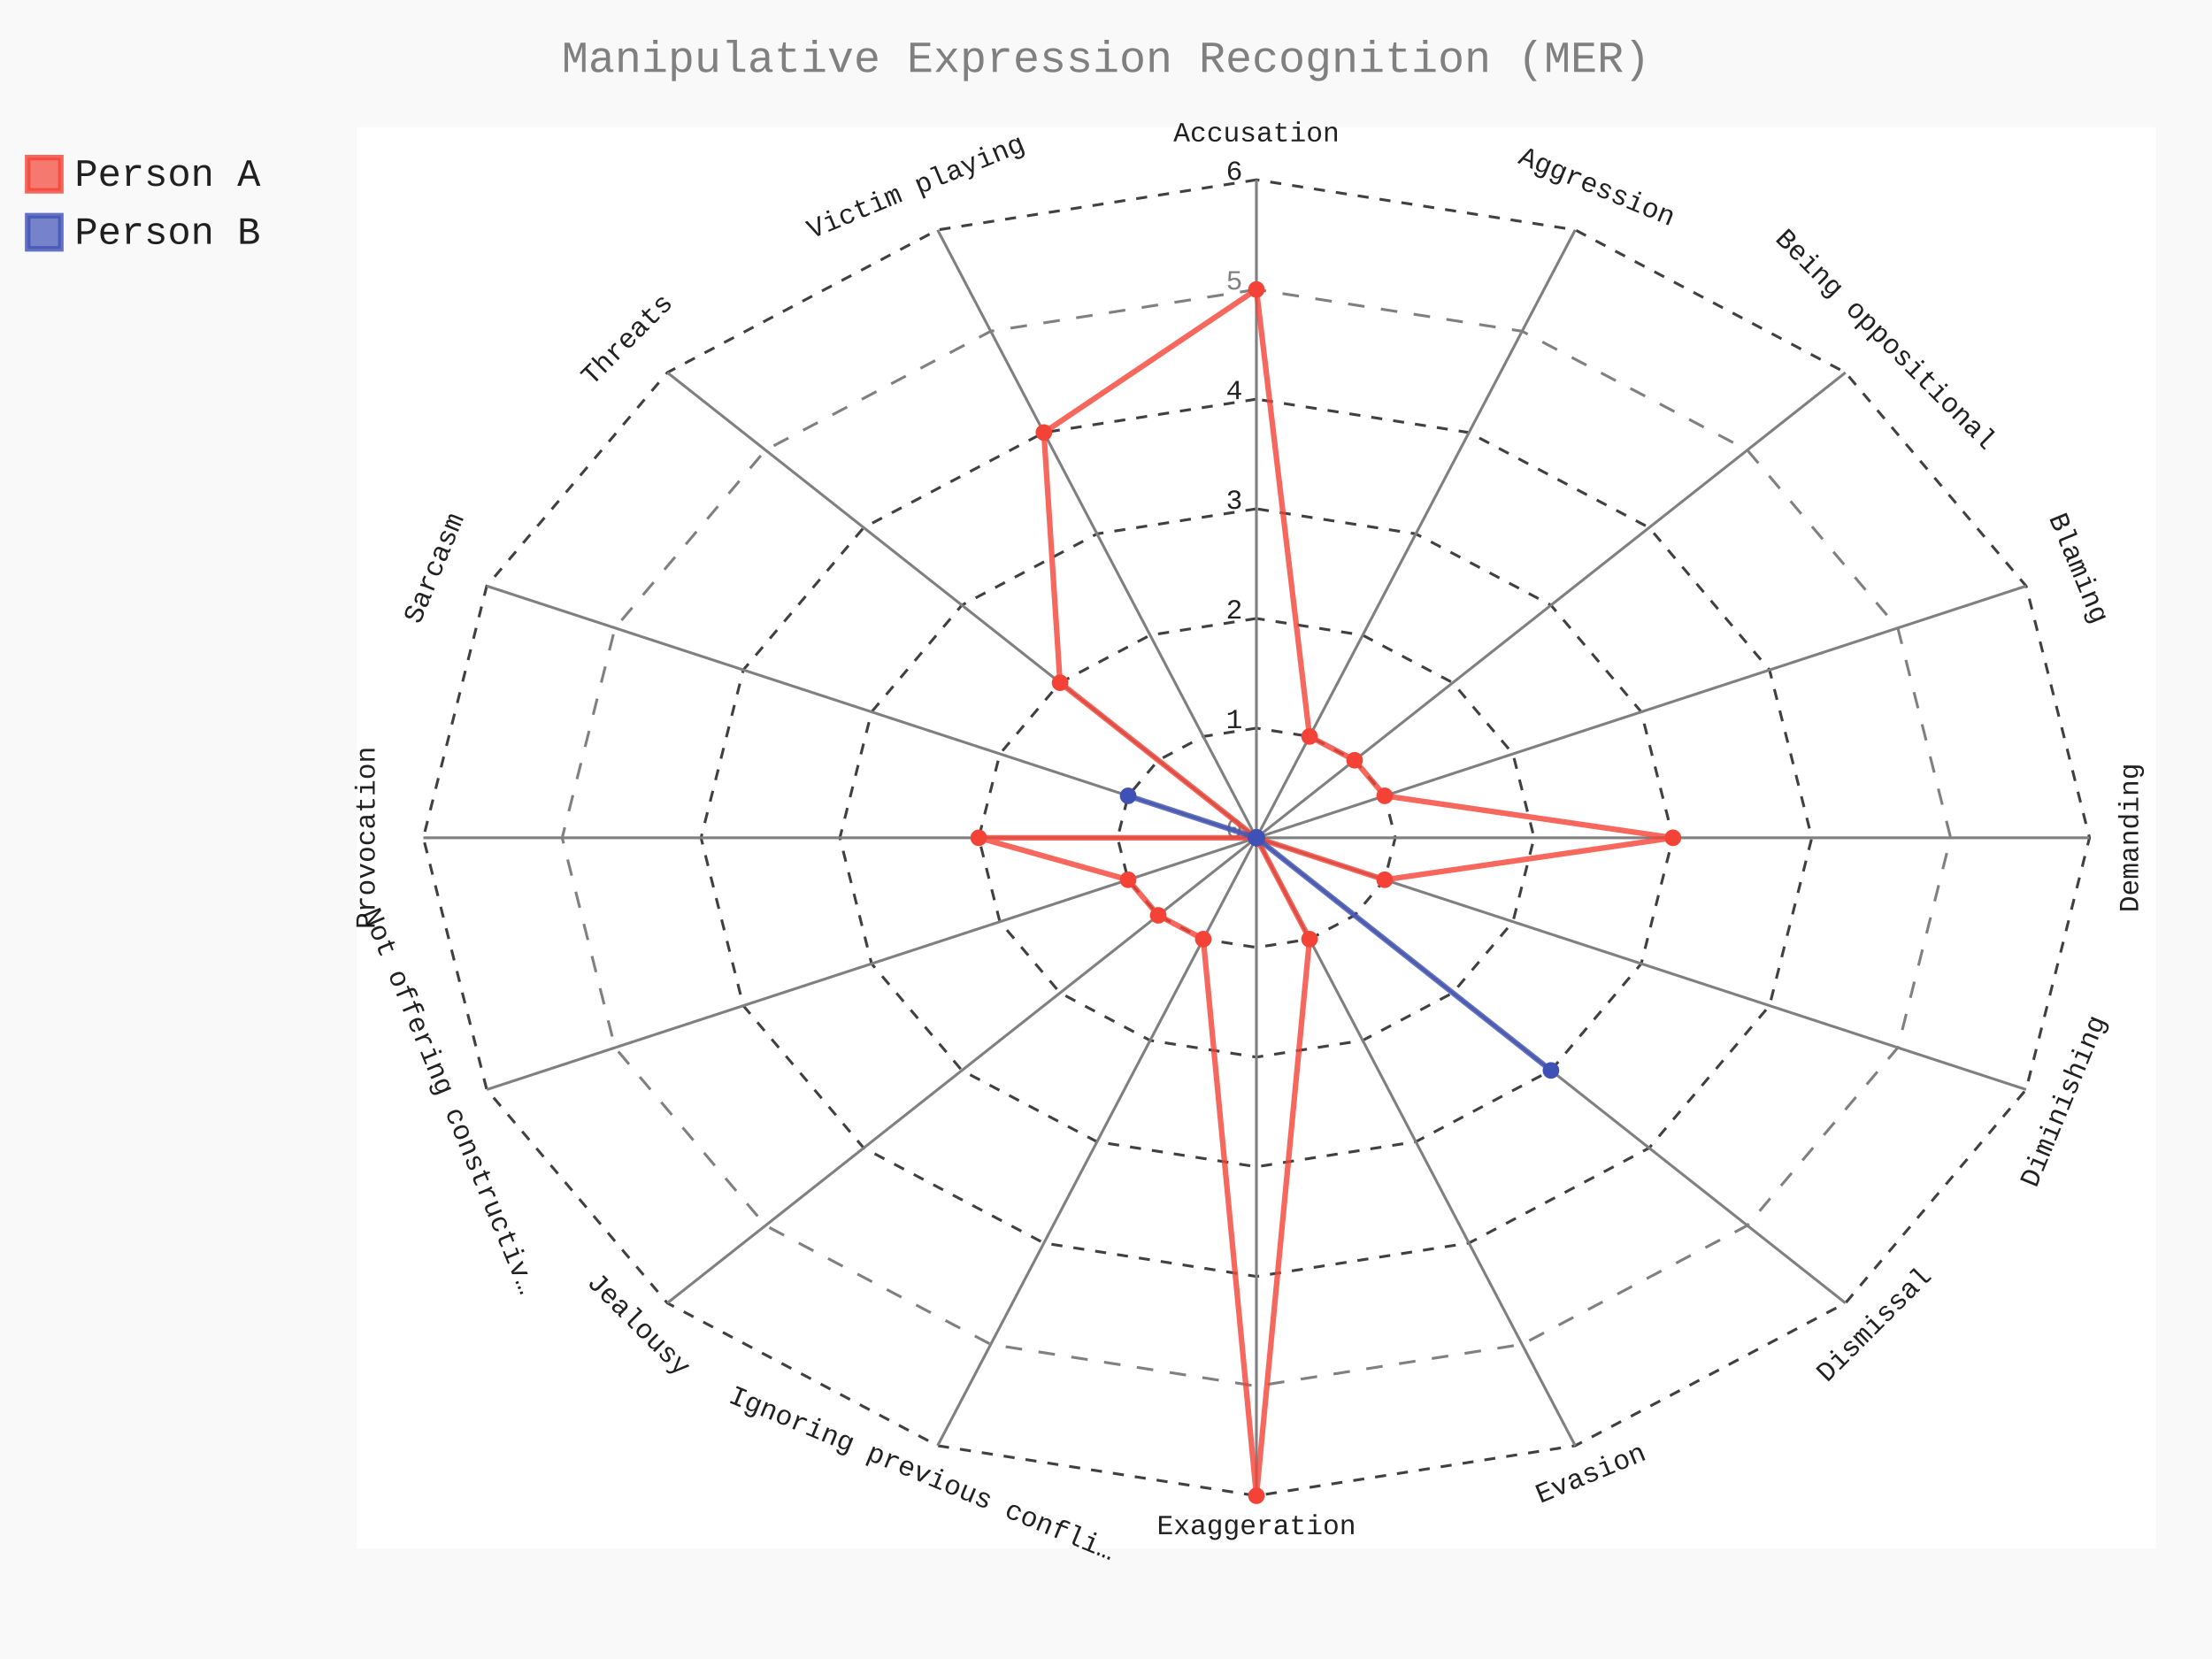
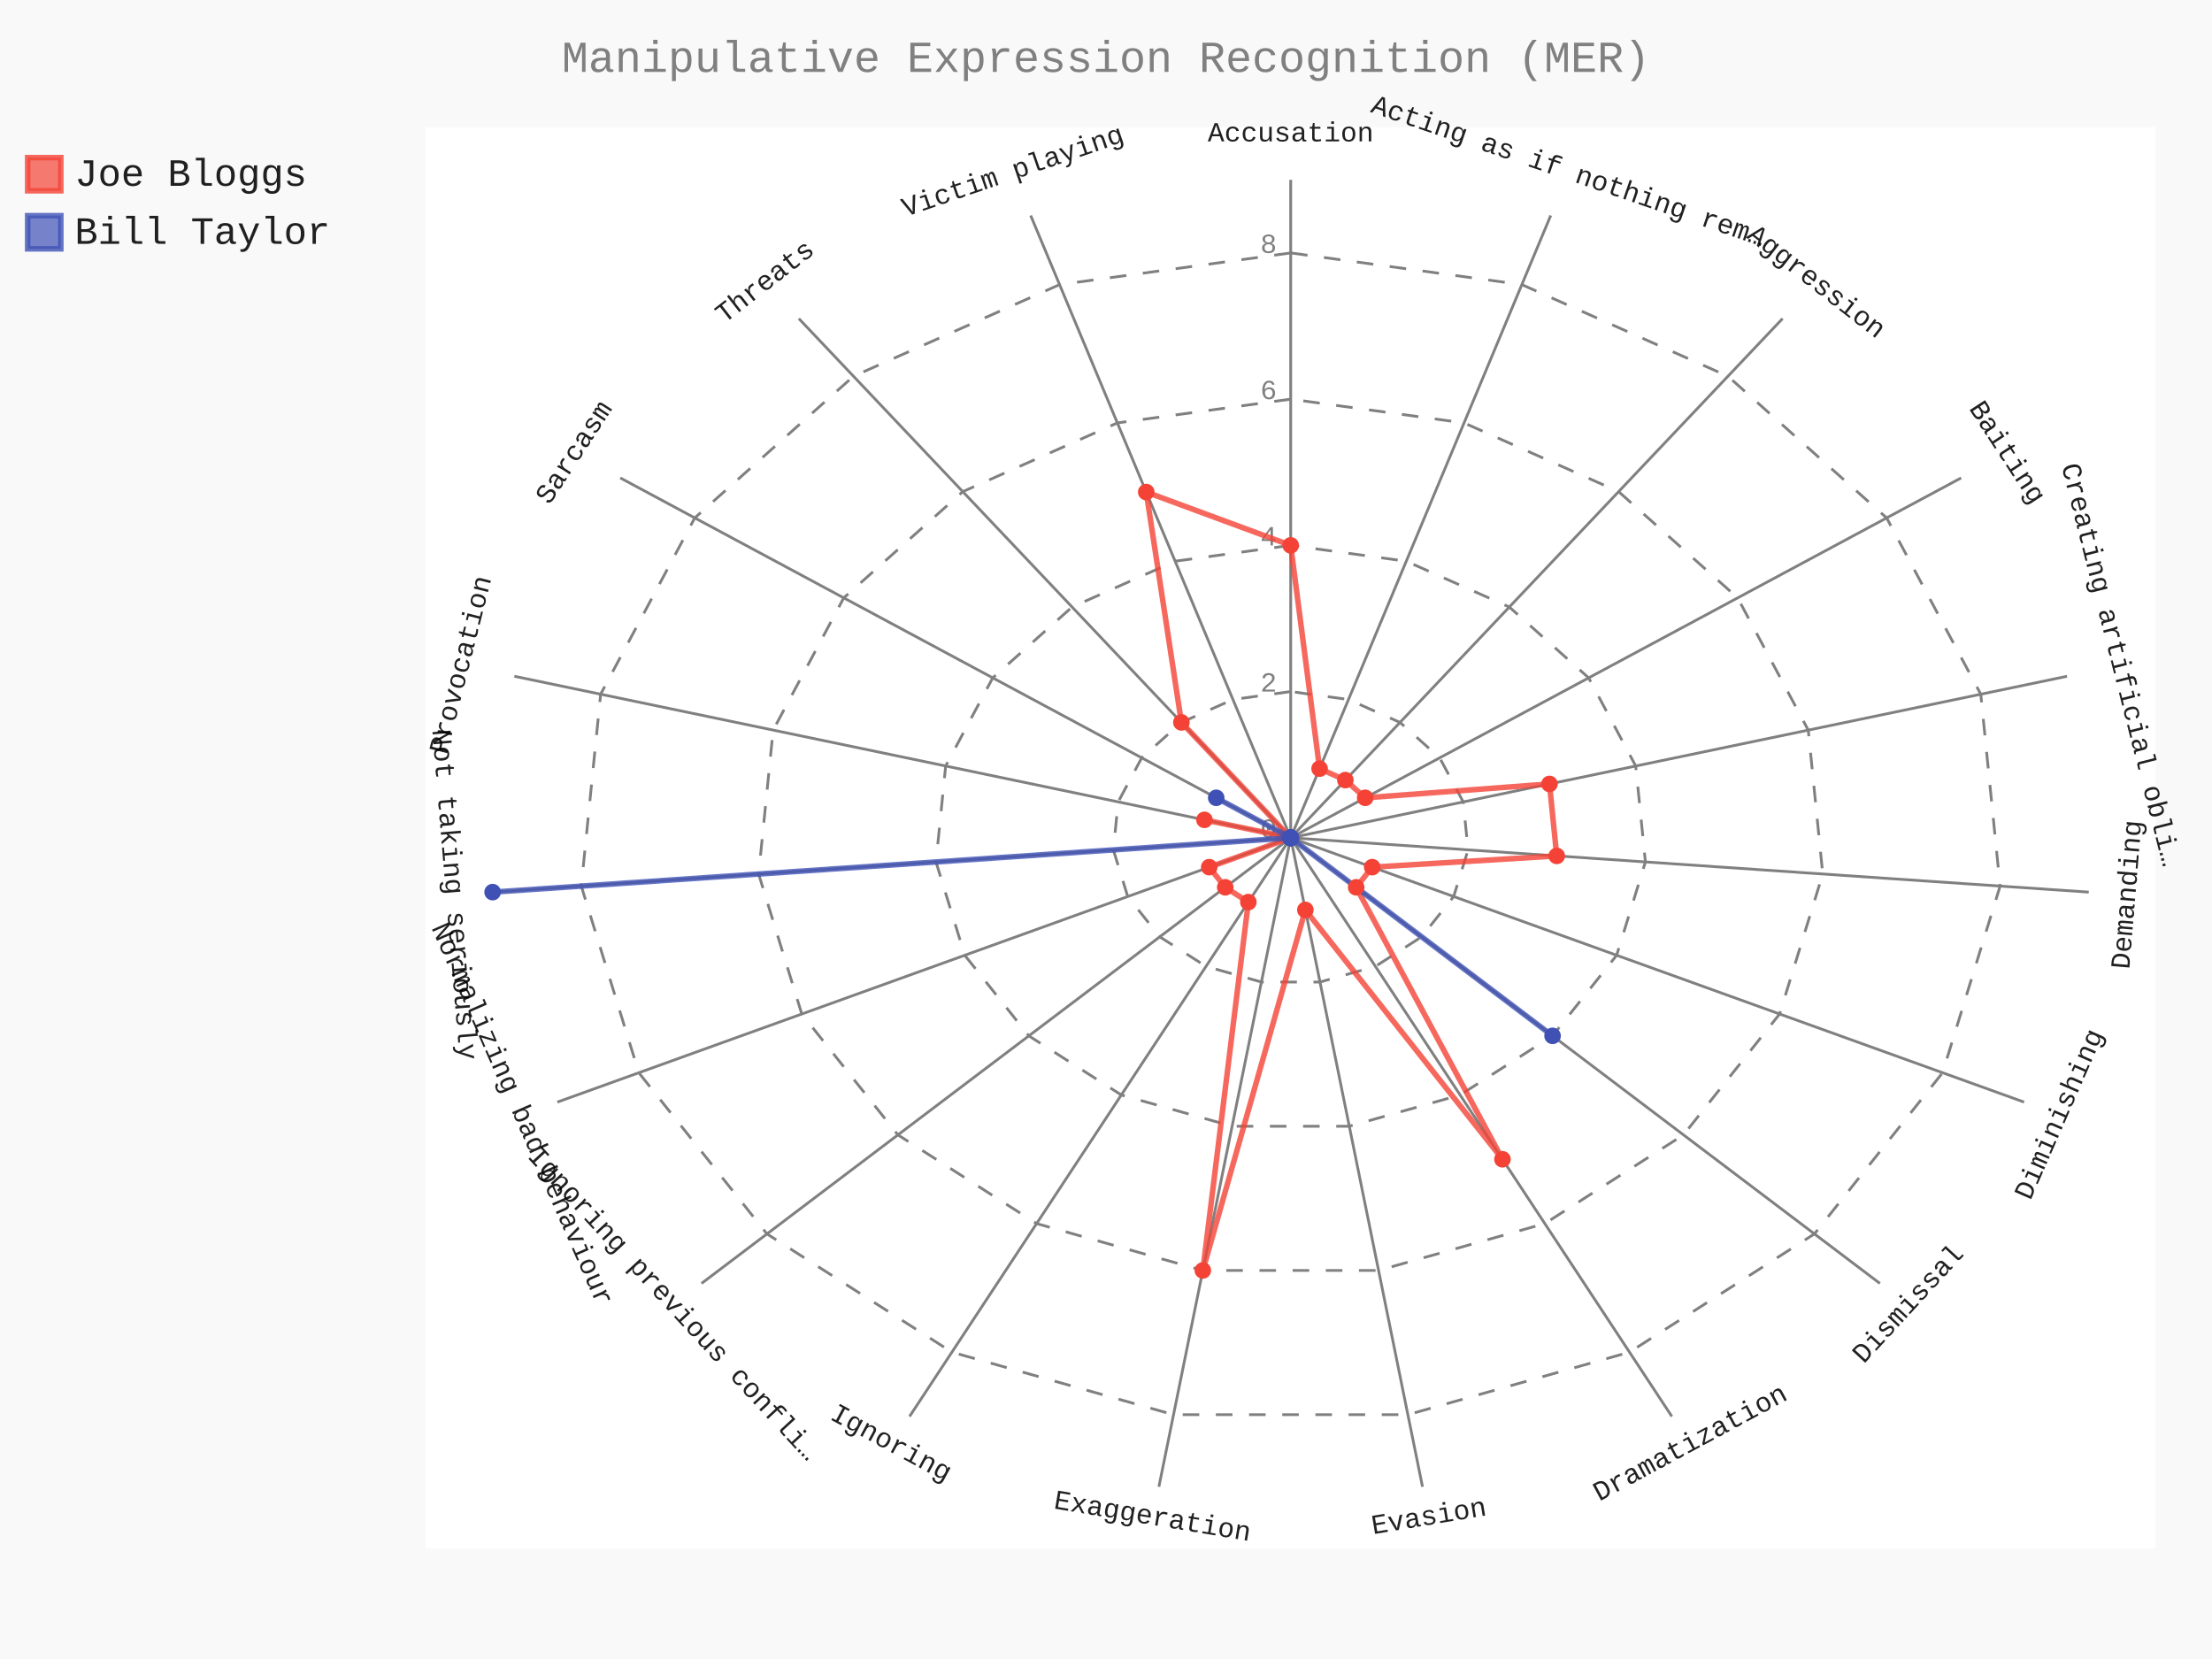
- <svg xmlns="http://www.w3.org/2000/svg" id="chart-320797dc-9d94-42c5-8a3f-8381de22884d" class="pygal-chart" viewBox="0 0 800 600">
+ <svg xmlns="http://www.w3.org/2000/svg" id="chart-6ccc211f-202c-47b3-9d89-87c76567e05c" class="pygal-chart" viewBox="0 0 800 600">
  <defs>
-     <style type="text/css">#chart-320797dc-9d94-42c5-8a3f-8381de22884d{-webkit-user-select:none;-webkit-font-smoothing:antialiased;font-family:Consolas,"Liberation Mono",Menlo,Courier,monospace}#chart-320797dc-9d94-42c5-8a3f-8381de22884d .title{font-family:Consolas,"Liberation Mono",Menlo,Courier,monospace;font-size:16px}#chart-320797dc-9d94-42c5-8a3f-8381de22884d .legends .legend text{font-family:Consolas,"Liberation Mono",Menlo,Courier,monospace;font-size:14px}#chart-320797dc-9d94-42c5-8a3f-8381de22884d .axis text{font-family:Consolas,"Liberation Mono",Menlo,Courier,monospace;font-size:10px}#chart-320797dc-9d94-42c5-8a3f-8381de22884d .axis text.major{font-family:Consolas,"Liberation Mono",Menlo,Courier,monospace;font-size:10px}#chart-320797dc-9d94-42c5-8a3f-8381de22884d .text-overlay text.value{font-family:Consolas,"Liberation Mono",Menlo,Courier,monospace;font-size:16px}#chart-320797dc-9d94-42c5-8a3f-8381de22884d .text-overlay text.label{font-family:Consolas,"Liberation Mono",Menlo,Courier,monospace;font-size:10px}#chart-320797dc-9d94-42c5-8a3f-8381de22884d .tooltip{font-family:Consolas,"Liberation Mono",Menlo,Courier,monospace;font-size:14px}#chart-320797dc-9d94-42c5-8a3f-8381de22884d text.no_data{font-family:Consolas,"Liberation Mono",Menlo,Courier,monospace;font-size:64px}
- #chart-320797dc-9d94-42c5-8a3f-8381de22884d{background-color:rgba(249,249,249,1)}#chart-320797dc-9d94-42c5-8a3f-8381de22884d path,#chart-320797dc-9d94-42c5-8a3f-8381de22884d line,#chart-320797dc-9d94-42c5-8a3f-8381de22884d rect,#chart-320797dc-9d94-42c5-8a3f-8381de22884d circle{-webkit-transition:150ms;-moz-transition:150ms;transition:150ms}#chart-320797dc-9d94-42c5-8a3f-8381de22884d .graph &gt; .background{fill:rgba(249,249,249,1)}#chart-320797dc-9d94-42c5-8a3f-8381de22884d .plot &gt; .background{fill:rgba(255,255,255,1)}#chart-320797dc-9d94-42c5-8a3f-8381de22884d .graph{fill:rgba(0,0,0,.87)}#chart-320797dc-9d94-42c5-8a3f-8381de22884d text.no_data{fill:rgba(128,128,128,1)}#chart-320797dc-9d94-42c5-8a3f-8381de22884d .title{fill:rgba(128,128,128,1)}#chart-320797dc-9d94-42c5-8a3f-8381de22884d .legends .legend text{fill:rgba(0,0,0,.87)}#chart-320797dc-9d94-42c5-8a3f-8381de22884d .legends .legend:hover text{fill:rgba(128,128,128,1)}#chart-320797dc-9d94-42c5-8a3f-8381de22884d .axis .line{stroke:rgba(128,128,128,1)}#chart-320797dc-9d94-42c5-8a3f-8381de22884d .axis .guide.line{stroke:rgba(0,0,0,.54)}#chart-320797dc-9d94-42c5-8a3f-8381de22884d .axis .major.line{stroke:rgba(0,0,0,.87)}#chart-320797dc-9d94-42c5-8a3f-8381de22884d .axis text.major{fill:rgba(128,128,128,1)}#chart-320797dc-9d94-42c5-8a3f-8381de22884d .axis.y .guides:hover .guide.line,#chart-320797dc-9d94-42c5-8a3f-8381de22884d .line-graph .axis.x .guides:hover .guide.line,#chart-320797dc-9d94-42c5-8a3f-8381de22884d .stackedline-graph .axis.x .guides:hover .guide.line,#chart-320797dc-9d94-42c5-8a3f-8381de22884d .xy-graph .axis.x .guides:hover .guide.line{stroke:rgba(128,128,128,1)}#chart-320797dc-9d94-42c5-8a3f-8381de22884d .axis .guides:hover text{fill:rgba(128,128,128,1)}#chart-320797dc-9d94-42c5-8a3f-8381de22884d .reactive{fill-opacity:.7;stroke-opacity:.8;stroke-width:2}#chart-320797dc-9d94-42c5-8a3f-8381de22884d .ci{stroke:rgba(0,0,0,.87)}#chart-320797dc-9d94-42c5-8a3f-8381de22884d .reactive.active,#chart-320797dc-9d94-42c5-8a3f-8381de22884d .active .reactive{fill-opacity:.8;stroke-opacity:.9;stroke-width:4}#chart-320797dc-9d94-42c5-8a3f-8381de22884d .ci .reactive.active{stroke-width:1.5}#chart-320797dc-9d94-42c5-8a3f-8381de22884d .series text{fill:rgba(128,128,128,1)}#chart-320797dc-9d94-42c5-8a3f-8381de22884d .tooltip rect{fill:rgba(255,255,255,1);stroke:rgba(128,128,128,1);-webkit-transition:opacity 150ms;-moz-transition:opacity 150ms;transition:opacity 150ms}#chart-320797dc-9d94-42c5-8a3f-8381de22884d .tooltip .label{fill:rgba(0,0,0,.87)}#chart-320797dc-9d94-42c5-8a3f-8381de22884d .tooltip .label{fill:rgba(0,0,0,.87)}#chart-320797dc-9d94-42c5-8a3f-8381de22884d .tooltip .legend{font-size:.8em;fill:rgba(0,0,0,.54)}#chart-320797dc-9d94-42c5-8a3f-8381de22884d .tooltip .x_label{font-size:.6em;fill:rgba(128,128,128,1)}#chart-320797dc-9d94-42c5-8a3f-8381de22884d .tooltip .xlink{font-size:.5em;text-decoration:underline}#chart-320797dc-9d94-42c5-8a3f-8381de22884d .tooltip .value{font-size:1.5em}#chart-320797dc-9d94-42c5-8a3f-8381de22884d .bound{font-size:.5em}#chart-320797dc-9d94-42c5-8a3f-8381de22884d .max-value{font-size:.75em;fill:rgba(0,0,0,.54)}#chart-320797dc-9d94-42c5-8a3f-8381de22884d .map-element{fill:rgba(255,255,255,1);stroke:rgba(0,0,0,.54) !important}#chart-320797dc-9d94-42c5-8a3f-8381de22884d .map-element .reactive{fill-opacity:inherit;stroke-opacity:inherit}#chart-320797dc-9d94-42c5-8a3f-8381de22884d .color-0,#chart-320797dc-9d94-42c5-8a3f-8381de22884d .color-0 a:visited{stroke:#F44336;fill:#F44336}#chart-320797dc-9d94-42c5-8a3f-8381de22884d .color-1,#chart-320797dc-9d94-42c5-8a3f-8381de22884d .color-1 a:visited{stroke:#3F51B5;fill:#3F51B5}#chart-320797dc-9d94-42c5-8a3f-8381de22884d .text-overlay .color-0 text{fill:black}#chart-320797dc-9d94-42c5-8a3f-8381de22884d .text-overlay .color-1 text{fill:black}
- #chart-320797dc-9d94-42c5-8a3f-8381de22884d text.no_data{text-anchor:middle}#chart-320797dc-9d94-42c5-8a3f-8381de22884d .guide.line{fill:none}#chart-320797dc-9d94-42c5-8a3f-8381de22884d .centered{text-anchor:middle}#chart-320797dc-9d94-42c5-8a3f-8381de22884d .title{text-anchor:middle}#chart-320797dc-9d94-42c5-8a3f-8381de22884d .legends .legend text{fill-opacity:1}#chart-320797dc-9d94-42c5-8a3f-8381de22884d .axis.x text{text-anchor:middle}#chart-320797dc-9d94-42c5-8a3f-8381de22884d .axis.x:not(.web) text[transform]{text-anchor:start}#chart-320797dc-9d94-42c5-8a3f-8381de22884d .axis.x:not(.web) text[transform].backwards{text-anchor:end}#chart-320797dc-9d94-42c5-8a3f-8381de22884d .axis.y text{text-anchor:end}#chart-320797dc-9d94-42c5-8a3f-8381de22884d .axis.y text[transform].backwards{text-anchor:start}#chart-320797dc-9d94-42c5-8a3f-8381de22884d .axis.y2 text{text-anchor:start}#chart-320797dc-9d94-42c5-8a3f-8381de22884d .axis.y2 text[transform].backwards{text-anchor:end}#chart-320797dc-9d94-42c5-8a3f-8381de22884d .axis .guide.line{stroke-dasharray:4,4;stroke:#404040}#chart-320797dc-9d94-42c5-8a3f-8381de22884d .axis .major.guide.line{stroke-dasharray:6,6;stroke:#808080}#chart-320797dc-9d94-42c5-8a3f-8381de22884d .horizontal .axis.y .guide.line,#chart-320797dc-9d94-42c5-8a3f-8381de22884d .horizontal .axis.y2 .guide.line,#chart-320797dc-9d94-42c5-8a3f-8381de22884d .vertical .axis.x .guide.line{opacity:0}#chart-320797dc-9d94-42c5-8a3f-8381de22884d .horizontal .axis.always_show .guide.line,#chart-320797dc-9d94-42c5-8a3f-8381de22884d .vertical .axis.always_show .guide.line{opacity:1 !important}#chart-320797dc-9d94-42c5-8a3f-8381de22884d .axis.y .guides:hover .guide.line,#chart-320797dc-9d94-42c5-8a3f-8381de22884d .axis.y2 .guides:hover .guide.line,#chart-320797dc-9d94-42c5-8a3f-8381de22884d .axis.x .guides:hover .guide.line{opacity:1}#chart-320797dc-9d94-42c5-8a3f-8381de22884d .axis .guides:hover text{opacity:1}#chart-320797dc-9d94-42c5-8a3f-8381de22884d .nofill{fill:none}#chart-320797dc-9d94-42c5-8a3f-8381de22884d .subtle-fill{fill-opacity:.2}#chart-320797dc-9d94-42c5-8a3f-8381de22884d .dot{stroke-width:1px;fill-opacity:1;stroke-opacity:1}#chart-320797dc-9d94-42c5-8a3f-8381de22884d .dot.active{stroke-width:5px}#chart-320797dc-9d94-42c5-8a3f-8381de22884d .dot.negative{fill:transparent}#chart-320797dc-9d94-42c5-8a3f-8381de22884d text,#chart-320797dc-9d94-42c5-8a3f-8381de22884d tspan{stroke:none !important}#chart-320797dc-9d94-42c5-8a3f-8381de22884d .series text.active{opacity:1}#chart-320797dc-9d94-42c5-8a3f-8381de22884d .tooltip rect{fill-opacity:.95;stroke-width:.5}#chart-320797dc-9d94-42c5-8a3f-8381de22884d .tooltip text{fill-opacity:1}#chart-320797dc-9d94-42c5-8a3f-8381de22884d .showable{visibility:hidden}#chart-320797dc-9d94-42c5-8a3f-8381de22884d .showable.shown{visibility:visible}#chart-320797dc-9d94-42c5-8a3f-8381de22884d .gauge-background{fill:rgba(229,229,229,1);stroke:none}#chart-320797dc-9d94-42c5-8a3f-8381de22884d .bg-lines{stroke:rgba(249,249,249,1);stroke-width:2px}</style>
+     <style type="text/css">#chart-6ccc211f-202c-47b3-9d89-87c76567e05c{-webkit-user-select:none;-webkit-font-smoothing:antialiased;font-family:Consolas,"Liberation Mono",Menlo,Courier,monospace}#chart-6ccc211f-202c-47b3-9d89-87c76567e05c .title{font-family:Consolas,"Liberation Mono",Menlo,Courier,monospace;font-size:16px}#chart-6ccc211f-202c-47b3-9d89-87c76567e05c .legends .legend text{font-family:Consolas,"Liberation Mono",Menlo,Courier,monospace;font-size:14px}#chart-6ccc211f-202c-47b3-9d89-87c76567e05c .axis text{font-family:Consolas,"Liberation Mono",Menlo,Courier,monospace;font-size:10px}#chart-6ccc211f-202c-47b3-9d89-87c76567e05c .axis text.major{font-family:Consolas,"Liberation Mono",Menlo,Courier,monospace;font-size:10px}#chart-6ccc211f-202c-47b3-9d89-87c76567e05c .text-overlay text.value{font-family:Consolas,"Liberation Mono",Menlo,Courier,monospace;font-size:16px}#chart-6ccc211f-202c-47b3-9d89-87c76567e05c .text-overlay text.label{font-family:Consolas,"Liberation Mono",Menlo,Courier,monospace;font-size:10px}#chart-6ccc211f-202c-47b3-9d89-87c76567e05c .tooltip{font-family:Consolas,"Liberation Mono",Menlo,Courier,monospace;font-size:14px}#chart-6ccc211f-202c-47b3-9d89-87c76567e05c text.no_data{font-family:Consolas,"Liberation Mono",Menlo,Courier,monospace;font-size:64px}
+ #chart-6ccc211f-202c-47b3-9d89-87c76567e05c{background-color:rgba(249,249,249,1)}#chart-6ccc211f-202c-47b3-9d89-87c76567e05c path,#chart-6ccc211f-202c-47b3-9d89-87c76567e05c line,#chart-6ccc211f-202c-47b3-9d89-87c76567e05c rect,#chart-6ccc211f-202c-47b3-9d89-87c76567e05c circle{-webkit-transition:150ms;-moz-transition:150ms;transition:150ms}#chart-6ccc211f-202c-47b3-9d89-87c76567e05c .graph &gt; .background{fill:rgba(249,249,249,1)}#chart-6ccc211f-202c-47b3-9d89-87c76567e05c .plot &gt; .background{fill:rgba(255,255,255,1)}#chart-6ccc211f-202c-47b3-9d89-87c76567e05c .graph{fill:rgba(0,0,0,.87)}#chart-6ccc211f-202c-47b3-9d89-87c76567e05c text.no_data{fill:rgba(128,128,128,1)}#chart-6ccc211f-202c-47b3-9d89-87c76567e05c .title{fill:rgba(128,128,128,1)}#chart-6ccc211f-202c-47b3-9d89-87c76567e05c .legends .legend text{fill:rgba(0,0,0,.87)}#chart-6ccc211f-202c-47b3-9d89-87c76567e05c .legends .legend:hover text{fill:rgba(128,128,128,1)}#chart-6ccc211f-202c-47b3-9d89-87c76567e05c .axis .line{stroke:rgba(128,128,128,1)}#chart-6ccc211f-202c-47b3-9d89-87c76567e05c .axis .guide.line{stroke:rgba(0,0,0,.54)}#chart-6ccc211f-202c-47b3-9d89-87c76567e05c .axis .major.line{stroke:rgba(0,0,0,.87)}#chart-6ccc211f-202c-47b3-9d89-87c76567e05c .axis text.major{fill:rgba(128,128,128,1)}#chart-6ccc211f-202c-47b3-9d89-87c76567e05c .axis.y .guides:hover .guide.line,#chart-6ccc211f-202c-47b3-9d89-87c76567e05c .line-graph .axis.x .guides:hover .guide.line,#chart-6ccc211f-202c-47b3-9d89-87c76567e05c .stackedline-graph .axis.x .guides:hover .guide.line,#chart-6ccc211f-202c-47b3-9d89-87c76567e05c .xy-graph .axis.x .guides:hover .guide.line{stroke:rgba(128,128,128,1)}#chart-6ccc211f-202c-47b3-9d89-87c76567e05c .axis .guides:hover text{fill:rgba(128,128,128,1)}#chart-6ccc211f-202c-47b3-9d89-87c76567e05c .reactive{fill-opacity:.7;stroke-opacity:.8;stroke-width:2}#chart-6ccc211f-202c-47b3-9d89-87c76567e05c .ci{stroke:rgba(0,0,0,.87)}#chart-6ccc211f-202c-47b3-9d89-87c76567e05c .reactive.active,#chart-6ccc211f-202c-47b3-9d89-87c76567e05c .active .reactive{fill-opacity:.8;stroke-opacity:.9;stroke-width:4}#chart-6ccc211f-202c-47b3-9d89-87c76567e05c .ci .reactive.active{stroke-width:1.5}#chart-6ccc211f-202c-47b3-9d89-87c76567e05c .series text{fill:rgba(128,128,128,1)}#chart-6ccc211f-202c-47b3-9d89-87c76567e05c .tooltip rect{fill:rgba(255,255,255,1);stroke:rgba(128,128,128,1);-webkit-transition:opacity 150ms;-moz-transition:opacity 150ms;transition:opacity 150ms}#chart-6ccc211f-202c-47b3-9d89-87c76567e05c .tooltip .label{fill:rgba(0,0,0,.87)}#chart-6ccc211f-202c-47b3-9d89-87c76567e05c .tooltip .label{fill:rgba(0,0,0,.87)}#chart-6ccc211f-202c-47b3-9d89-87c76567e05c .tooltip .legend{font-size:.8em;fill:rgba(0,0,0,.54)}#chart-6ccc211f-202c-47b3-9d89-87c76567e05c .tooltip .x_label{font-size:.6em;fill:rgba(128,128,128,1)}#chart-6ccc211f-202c-47b3-9d89-87c76567e05c .tooltip .xlink{font-size:.5em;text-decoration:underline}#chart-6ccc211f-202c-47b3-9d89-87c76567e05c .tooltip .value{font-size:1.5em}#chart-6ccc211f-202c-47b3-9d89-87c76567e05c .bound{font-size:.5em}#chart-6ccc211f-202c-47b3-9d89-87c76567e05c .max-value{font-size:.75em;fill:rgba(0,0,0,.54)}#chart-6ccc211f-202c-47b3-9d89-87c76567e05c .map-element{fill:rgba(255,255,255,1);stroke:rgba(0,0,0,.54) !important}#chart-6ccc211f-202c-47b3-9d89-87c76567e05c .map-element .reactive{fill-opacity:inherit;stroke-opacity:inherit}#chart-6ccc211f-202c-47b3-9d89-87c76567e05c .color-0,#chart-6ccc211f-202c-47b3-9d89-87c76567e05c .color-0 a:visited{stroke:#F44336;fill:#F44336}#chart-6ccc211f-202c-47b3-9d89-87c76567e05c .color-1,#chart-6ccc211f-202c-47b3-9d89-87c76567e05c .color-1 a:visited{stroke:#3F51B5;fill:#3F51B5}#chart-6ccc211f-202c-47b3-9d89-87c76567e05c .text-overlay .color-0 text{fill:black}#chart-6ccc211f-202c-47b3-9d89-87c76567e05c .text-overlay .color-1 text{fill:black}
+ #chart-6ccc211f-202c-47b3-9d89-87c76567e05c text.no_data{text-anchor:middle}#chart-6ccc211f-202c-47b3-9d89-87c76567e05c .guide.line{fill:none}#chart-6ccc211f-202c-47b3-9d89-87c76567e05c .centered{text-anchor:middle}#chart-6ccc211f-202c-47b3-9d89-87c76567e05c .title{text-anchor:middle}#chart-6ccc211f-202c-47b3-9d89-87c76567e05c .legends .legend text{fill-opacity:1}#chart-6ccc211f-202c-47b3-9d89-87c76567e05c .axis.x text{text-anchor:middle}#chart-6ccc211f-202c-47b3-9d89-87c76567e05c .axis.x:not(.web) text[transform]{text-anchor:start}#chart-6ccc211f-202c-47b3-9d89-87c76567e05c .axis.x:not(.web) text[transform].backwards{text-anchor:end}#chart-6ccc211f-202c-47b3-9d89-87c76567e05c .axis.y text{text-anchor:end}#chart-6ccc211f-202c-47b3-9d89-87c76567e05c .axis.y text[transform].backwards{text-anchor:start}#chart-6ccc211f-202c-47b3-9d89-87c76567e05c .axis.y2 text{text-anchor:start}#chart-6ccc211f-202c-47b3-9d89-87c76567e05c .axis.y2 text[transform].backwards{text-anchor:end}#chart-6ccc211f-202c-47b3-9d89-87c76567e05c .axis .guide.line{stroke-dasharray:4,4;stroke:#404040}#chart-6ccc211f-202c-47b3-9d89-87c76567e05c .axis .major.guide.line{stroke-dasharray:6,6;stroke:#808080}#chart-6ccc211f-202c-47b3-9d89-87c76567e05c .horizontal .axis.y .guide.line,#chart-6ccc211f-202c-47b3-9d89-87c76567e05c .horizontal .axis.y2 .guide.line,#chart-6ccc211f-202c-47b3-9d89-87c76567e05c .vertical .axis.x .guide.line{opacity:0}#chart-6ccc211f-202c-47b3-9d89-87c76567e05c .horizontal .axis.always_show .guide.line,#chart-6ccc211f-202c-47b3-9d89-87c76567e05c .vertical .axis.always_show .guide.line{opacity:1 !important}#chart-6ccc211f-202c-47b3-9d89-87c76567e05c .axis.y .guides:hover .guide.line,#chart-6ccc211f-202c-47b3-9d89-87c76567e05c .axis.y2 .guides:hover .guide.line,#chart-6ccc211f-202c-47b3-9d89-87c76567e05c .axis.x .guides:hover .guide.line{opacity:1}#chart-6ccc211f-202c-47b3-9d89-87c76567e05c .axis .guides:hover text{opacity:1}#chart-6ccc211f-202c-47b3-9d89-87c76567e05c .nofill{fill:none}#chart-6ccc211f-202c-47b3-9d89-87c76567e05c .subtle-fill{fill-opacity:.2}#chart-6ccc211f-202c-47b3-9d89-87c76567e05c .dot{stroke-width:1px;fill-opacity:1;stroke-opacity:1}#chart-6ccc211f-202c-47b3-9d89-87c76567e05c .dot.active{stroke-width:5px}#chart-6ccc211f-202c-47b3-9d89-87c76567e05c .dot.negative{fill:transparent}#chart-6ccc211f-202c-47b3-9d89-87c76567e05c text,#chart-6ccc211f-202c-47b3-9d89-87c76567e05c tspan{stroke:none !important}#chart-6ccc211f-202c-47b3-9d89-87c76567e05c .series text.active{opacity:1}#chart-6ccc211f-202c-47b3-9d89-87c76567e05c .tooltip rect{fill-opacity:.95;stroke-width:.5}#chart-6ccc211f-202c-47b3-9d89-87c76567e05c .tooltip text{fill-opacity:1}#chart-6ccc211f-202c-47b3-9d89-87c76567e05c .showable{visibility:hidden}#chart-6ccc211f-202c-47b3-9d89-87c76567e05c .showable.shown{visibility:visible}#chart-6ccc211f-202c-47b3-9d89-87c76567e05c .gauge-background{fill:rgba(229,229,229,1);stroke:none}#chart-6ccc211f-202c-47b3-9d89-87c76567e05c .bg-lines{stroke:rgba(249,249,249,1);stroke-width:2px}</style>
  </defs>
  <g class="graph radar-graph vertical">
    <rect x="0" y="0" width="800" height="600" class="background" />
-     <g transform="translate(129, 46)" class="plot">
-       <rect x="0" y="0" width="650.8" height="514" class="background" />
+     <g transform="translate(154, 46)" class="plot">
+       <rect x="0" y="0" width="625.6" height="514" class="background" />
      <g class="axis y web">
        <g class="guides">
-           <path d="M325.4 19.037 L210.099 37.151 112.351 88.735 47.039 165.936 24.104 257 47.039 348.064 112.351 425.265 210.099 476.849 325.4 494.963 440.701 476.849 538.449 425.265 603.761 348.064 626.696 257 603.761 165.936 538.449 88.735 440.701 37.151 325.4 19.037 Z" class="guide line" />
-           <text x="320.4" y="19.037" class="">6</text>
-         </g>
-         <g class="guides">
-           <path d="M325.4 58.698 L229.316 73.792 147.859 116.779 93.432 181.113 74.32 257 93.432 332.887 147.859 397.221 229.316 440.208 325.4 455.302 421.484 440.208 502.941 397.221 557.368 332.887 576.48 257 557.368 181.113 502.941 116.779 421.484 73.792 325.4 58.698 Z" class="major guide line" />
-           <text x="320.4" y="58.698" class="major">5</text>
-         </g>
-         <g class="guides">
-           <path d="M325.4 98.358 L248.533 110.434 183.368 144.823 139.826 196.29 124.536 257 139.826 317.71 183.368 369.177 248.533 403.566 325.4 415.642 402.267 403.566 467.432 369.177 510.974 317.71 526.264 257 510.974 196.29 467.432 144.823 402.267 110.434 325.4 98.358 Z" class="guide line" />
-           <text x="320.4" y="98.358" class="">4</text>
-         </g>
-         <g class="guides">
-           <path d="M325.4 138.019 L267.749 147.075 218.876 172.867 186.219 211.468 174.752 257 186.219 302.532 218.876 341.133 267.749 366.925 325.4 375.981 383.051 366.925 431.924 341.133 464.581 302.532 476.048 257 464.581 211.468 431.924 172.867 383.051 147.075 325.4 138.019 Z" class="guide line" />
-           <text x="320.4" y="138.019" class="">3</text>
-         </g>
-         <g class="guides">
-           <path d="M325.4 177.679 L286.966 183.717 254.384 200.912 232.613 226.645 224.968 257 232.613 287.355 254.384 313.088 286.966 330.283 325.4 336.321 363.834 330.283 396.416 313.088 418.187 287.355 425.832 257 418.187 226.645 396.416 200.912 363.834 183.717 325.4 177.679 Z" class="guide line" />
-           <text x="320.4" y="177.679" class="">2</text>
-         </g>
-         <g class="guides">
-           <path d="M325.4 217.34 L306.183 220.358 289.892 228.956 279.006 241.823 275.184 257 279.006 272.177 289.892 285.044 306.183 293.642 325.4 296.66 344.617 293.642 360.908 285.044 371.794 272.177 375.616 257 371.794 241.823 360.908 228.956 344.617 220.358 325.4 217.34 Z" class="guide line" />
-           <text x="320.4" y="217.34" class="">1</text>
-         </g>
-         <g class="guides">
-           <path d="M325.4 257 L325.4 257 325.4 257 325.4 257 325.4 257 325.4 257 325.4 257 325.4 257 325.4 257 325.4 257 325.4 257 325.4 257 325.4 257 325.4 257 325.4 257 325.4 257 325.4 257 Z" class="major guide line" />
-           <text x="320.4" y="257.0" class="major">0</text>
+           <path d="M312.8 45.477 L229.207 56.938 154.672 90.079 97.273 141.308 63.229 205.074 56.231 274.467 77.035 341.968 123.389 400.26 190.268 443.029 270.425 465.638 355.175 465.638 435.332 443.029 502.211 400.26 548.565 341.968 569.369 274.467 562.371 205.074 528.327 141.308 470.928 90.079 396.393 56.938 312.8 45.477 Z" class="major guide line" />
+           <text x="307.8" y="45.477" class="major">8</text>
+         </g>
+         <g class="guides">
+           <path d="M312.8 98.358 L250.105 106.954 194.204 131.809 151.155 170.231 125.622 218.056 120.373 270.101 135.977 320.726 170.742 364.445 220.901 396.521 281.019 413.478 344.581 413.478 404.699 396.521 454.858 364.445 489.623 320.726 505.227 270.101 499.978 218.056 474.445 170.231 431.396 131.809 375.495 106.954 312.8 98.358 Z" class="major guide line" />
+           <text x="307.8" y="98.358" class="major">6</text>
+         </g>
+         <g class="guides">
+           <path d="M312.8 151.239 L271.003 156.969 233.736 173.539 205.036 199.154 188.015 231.037 184.515 265.734 194.918 299.484 218.094 328.63 251.534 350.014 291.613 361.319 333.987 361.319 374.066 350.014 407.506 328.63 430.682 299.484 441.085 265.734 437.585 231.037 420.564 199.154 391.864 173.539 354.597 156.969 312.8 151.239 Z" class="major guide line" />
+           <text x="307.8" y="151.239" class="major">4</text>
+         </g>
+         <g class="guides">
+           <path d="M312.8 204.119 L291.902 206.985 273.268 215.27 258.918 228.077 250.407 244.019 248.658 261.367 253.859 278.242 265.447 292.815 282.167 303.507 302.206 309.159 323.394 309.159 343.433 303.507 360.153 292.815 371.741 278.242 376.942 261.367 375.193 244.019 366.682 228.077 352.332 215.27 333.698 206.985 312.8 204.119 Z" class="major guide line" />
+           <text x="307.8" y="204.119" class="major">2</text>
+         </g>
+         <g class="guides">
+           <path d="M312.8 257 L312.8 257 312.8 257 312.8 257 312.8 257 312.8 257 312.8 257 312.8 257 312.8 257 312.8 257 312.8 257 312.8 257 312.8 257 312.8 257 312.8 257 312.8 257 312.8 257 312.8 257 312.8 257 312.8 257 Z" class="major guide line" />
+           <text x="307.8" y="257.0" class="major">0</text>
        </g>
      </g>
      <g class="axis x web">
        <g class="guides">
-           <path d="M325.4 257 L325.4 19.037" class="line" />
-           <text x="325.4" y="5.14" class="" transform="rotate(0 325.4 5.14)">Accusation</text>
-         </g>
-         <g class="guides">
-           <path d="M325.4 257 L210.099 37.151" class="line" />
-           <text x="203.365" y="24.312" class="" transform="rotate(-22.5 203.3653 24.3117)">Victim playing</text>
-         </g>
-         <g class="guides">
-           <path d="M325.4 257 L112.351 88.735" class="line" />
-           <text x="99.909" y="78.908" class="" transform="rotate(-45 99.9093 78.90809)">Threats</text>
-         </g>
-         <g class="guides">
-           <path d="M325.4 257 L47.039 165.936" class="line" />
-           <text x="30.782" y="160.617" class="" transform="rotate(-67.5 30.78221 160.6174)">Sarcasm</text>
-         </g>
-         <g class="guides">
-           <path d="M325.4 257 L24.104 257" class="line" />
-           <text x="6.508" y="257" class="" transform="rotate(-90 6.508 257)">Provocation</text>
-         </g>
-         <g class="guides">
-           <path d="M325.4 257 L47.039 348.064" class="line" />
-           <text x="30.782" y="353.383" class="" transform="rotate(-292.5 30.78221 353.3826)">Not offering constructiv…</text>
-         </g>
-         <g class="guides">
-           <path d="M325.4 257 L112.351 425.265" class="line" />
-           <text x="99.909" y="435.092" class="" transform="rotate(-315 99.9093 435.0919)">Jealousy</text>
-         </g>
-         <g class="guides">
-           <path d="M325.4 257 L210.099 476.849" class="line" />
-           <text x="203.365" y="489.688" class="" transform="rotate(-337.5 203.3653 489.6883)">Ignoring previous confli…</text>
-         </g>
-         <g class="guides">
-           <path d="M325.4 257 L325.4 494.963" class="line" />
-           <text x="325.4" y="508.86" class="" transform="rotate(-360 325.4 508.86)">Exaggeration</text>
-         </g>
-         <g class="guides">
-           <path d="M325.4 257 L440.701 476.849" class="line" />
-           <text x="447.435" y="489.688" class="" transform="rotate(-382.5 447.4347 489.6883)">Evasion</text>
-         </g>
-         <g class="guides">
-           <path d="M325.4 257 L538.449 425.265" class="line" />
-           <text x="550.891" y="435.092" class="" transform="rotate(-405 550.8907 435.0919)">Dismissal</text>
-         </g>
-         <g class="guides">
-           <path d="M325.4 257 L603.761 348.064" class="line" />
-           <text x="620.018" y="353.383" class="" transform="rotate(-427.5 620.0178 353.3826)">Diminishing</text>
-         </g>
-         <g class="guides">
-           <path d="M325.4 257 L626.696 257" class="line" />
-           <text x="644.292" y="257" class="" transform="rotate(-450 644.292 257)">Demanding</text>
-         </g>
-         <g class="guides">
-           <path d="M325.4 257 L603.761 165.936" class="line" />
-           <text x="620.018" y="160.617" class="" transform="rotate(-292.5 620.0178 160.6174)">Blaming</text>
-         </g>
-         <g class="guides">
-           <path d="M325.4 257 L538.449 88.735" class="line" />
-           <text x="550.891" y="78.908" class="" transform="rotate(-315 550.8907 78.90809)">Being oppositional</text>
-         </g>
-         <g class="guides">
-           <path d="M325.4 257 L440.701 37.151" class="line" />
-           <text x="447.435" y="24.312" class="" transform="rotate(-337.5 447.4347 24.3117)">Aggression</text>
+           <path d="M312.8 257 L312.8 19.037" class="line" />
+           <text x="312.8" y="5.14" class="" transform="rotate(0 312.8 5.14)">Accusation</text>
+         </g>
+         <g class="guides">
+           <path d="M312.8 257 L218.757 31.931" class="line" />
+           <text x="213.265" y="18.786" class="" transform="rotate(-18.94737 213.2653 18.78647)">Victim playing</text>
+         </g>
+         <g class="guides">
+           <path d="M312.8 257 L134.906 69.214" class="line" />
+           <text x="124.517" y="58.247" class="" transform="rotate(-37.89474 124.5168 58.24707)">Threats</text>
+         </g>
+         <g class="guides">
+           <path d="M312.8 257 L70.332 126.847" class="line" />
+           <text x="56.172" y="119.246" class="" transform="rotate(-56.8421 56.17164 119.2456)">Sarcasm</text>
+         </g>
+         <g class="guides">
+           <path d="M312.8 257 L32.033 198.584" class="line" />
+           <text x="15.636" y="195.172" class="" transform="rotate(-75.78947 15.63617 195.172)">Provocation</text>
+         </g>
+         <g class="guides">
+           <path d="M312.8 257 L24.16 276.651" class="line" />
+           <text x="7.303" y="277.798" class="" transform="rotate(-274.7368 7.303003 277.7984)">Not taking seriously</text>
+         </g>
+         <g class="guides">
+           <path d="M312.8 257 L47.565 352.589" class="line" />
+           <text x="32.075" y="358.171" class="" transform="rotate(-293.6842 32.07518 358.171)">Normalizing bad behaviour</text>
+         </g>
+         <g class="guides">
+           <path d="M312.8 257 L99.713 418.168" class="line" />
+           <text x="87.268" y="427.58" class="" transform="rotate(-312.6316 87.26825 427.5801)">Ignoring previous confli…</text>
+         </g>
+         <g class="guides">
+           <path d="M312.8 257 L174.952 466.282" class="line" />
+           <text x="166.901" y="478.504" class="" transform="rotate(-331.5789 166.9012 478.5043)">Ignoring</text>
+         </g>
+         <g class="guides">
+           <path d="M312.8 257 L265.129 491.717" class="line" />
+           <text x="262.345" y="505.425" class="" transform="rotate(-350.5263 262.3445 505.425)">Exaggeration</text>
+         </g>
+         <g class="guides">
+           <path d="M312.8 257 L360.471 491.717" class="line" />
+           <text x="363.255" y="505.425" class="" transform="rotate(-369.4737 363.2555 505.425)">Evasion</text>
+         </g>
+         <g class="guides">
+           <path d="M312.8 257 L450.648 466.282" class="line" />
+           <text x="458.699" y="478.504" class="" transform="rotate(-388.4211 458.6988 478.5043)">Dramatization</text>
+         </g>
+         <g class="guides">
+           <path d="M312.8 257 L525.887 418.168" class="line" />
+           <text x="538.332" y="427.58" class="" transform="rotate(-407.3684 538.3318 427.5801)">Dismissal</text>
+         </g>
+         <g class="guides">
+           <path d="M312.8 257 L578.035 352.589" class="line" />
+           <text x="593.525" y="358.171" class="" transform="rotate(-426.3158 593.5248 358.171)">Diminishing</text>
+         </g>
+         <g class="guides">
+           <path d="M312.8 257 L601.44 276.651" class="line" />
+           <text x="618.297" y="277.798" class="" transform="rotate(-445.2632 618.297 277.7984)">Demanding</text>
+         </g>
+         <g class="guides">
+           <path d="M312.8 257 L593.567 198.584" class="line" />
+           <text x="609.964" y="195.172" class="" transform="rotate(-284.2105 609.9638 195.172)">Creating artificial obli…</text>
+         </g>
+         <g class="guides">
+           <path d="M312.8 257 L555.268 126.847" class="line" />
+           <text x="569.428" y="119.246" class="" transform="rotate(-303.1579 569.4284 119.2456)">Baiting</text>
+         </g>
+         <g class="guides">
+           <path d="M312.8 257 L490.694 69.214" class="line" />
+           <text x="501.083" y="58.247" class="" transform="rotate(-322.1053 501.0832 58.24707)">Aggression</text>
+         </g>
+         <g class="guides">
+           <path d="M312.8 257 L406.843 31.931" class="line" />
+           <text x="412.335" y="18.786" class="" transform="rotate(-341.0526 412.3347 18.78647)">Acting as if nothing rem…</text>
        </g>
      </g>
      <g class="series serie-0 color-0">
-         <path d="M325.4 58.698 L248.533 110.434 254.384 200.912 325.4 257 224.968 257 279.006 272.177 289.892 285.044 306.183 293.642 325.4 494.963 344.617 293.642 325.4 257 371.794 272.177 476.048 257 371.794 241.823 360.908 228.956 344.617 220.358 Z" class="line reactive nofill" />
+         <path d="M312.8 151.239 L260.554 131.961 273.268 215.27 312.8 257 281.604 250.509 312.8 257 283.329 267.621 289.124 274.908 297.484 280.254 281.019 413.478 318.097 283.08 389.382 373.268 336.476 274.908 342.271 267.621 409.013 263.55 406.389 237.528 339.741 242.539 332.566 236.135 323.249 231.992 Z" class="line reactive nofill" />
      </g>
      <g class="series serie-1 color-1">
-         <path d="M325.4 257 L325.4 257 325.4 257 279.006 241.823 325.4 257 325.4 257 325.4 257 325.4 257 325.4 257 325.4 257 431.924 341.133 325.4 257 325.4 257 325.4 257 325.4 257 325.4 257 Z" class="line reactive nofill" />
+         <path d="M312.8 257 L312.8 257 312.8 257 285.859 242.539 312.8 257 24.16 276.651 312.8 257 312.8 257 312.8 257 312.8 257 312.8 257 312.8 257 407.506 328.63 312.8 257 312.8 257 312.8 257 312.8 257 312.8 257 312.8 257 Z" class="line reactive nofill" />
      </g>
    </g>
    <g class="titles">
      <text x="400.0" y="26" class="title plot_title">Manipulative Expression Recognition (MER)</text>
    </g>
-     <g transform="translate(129, 46)" class="plot overlay">
+     <g transform="translate(154, 46)" class="plot overlay">
      <g class="series serie-0 color-0">
        <g class="dots">
-           <circle cx="325.4" cy="58.698" r="2.5" class="dot reactive tooltip-trigger" />
-         </g>
-         <g class="dots">
-           <circle cx="248.533" cy="110.434" r="2.5" class="dot reactive tooltip-trigger" />
-         </g>
-         <g class="dots">
-           <circle cx="254.384" cy="200.912" r="2.5" class="dot reactive tooltip-trigger" />
-         </g>
-         <g class="dots">
-           <circle cx="325.4" cy="257.0" r="2.5" class="dot reactive tooltip-trigger" />
-         </g>
-         <g class="dots">
-           <circle cx="224.968" cy="257.0" r="2.5" class="dot reactive tooltip-trigger" />
-         </g>
-         <g class="dots">
-           <circle cx="279.006" cy="272.177" r="2.5" class="dot reactive tooltip-trigger" />
-         </g>
-         <g class="dots">
-           <circle cx="289.892" cy="285.044" r="2.5" class="dot reactive tooltip-trigger" />
-         </g>
-         <g class="dots">
-           <circle cx="306.183" cy="293.642" r="2.5" class="dot reactive tooltip-trigger" />
-         </g>
-         <g class="dots">
-           <circle cx="325.4" cy="494.963" r="2.5" class="dot reactive tooltip-trigger" />
-         </g>
-         <g class="dots">
-           <circle cx="344.617" cy="293.642" r="2.5" class="dot reactive tooltip-trigger" />
-         </g>
-         <g class="dots">
-           <circle cx="325.4" cy="257.0" r="2.5" class="dot reactive tooltip-trigger" />
-         </g>
-         <g class="dots">
-           <circle cx="371.794" cy="272.177" r="2.5" class="dot reactive tooltip-trigger" />
-         </g>
-         <g class="dots">
-           <circle cx="476.048" cy="257" r="2.5" class="dot reactive tooltip-trigger" />
-         </g>
-         <g class="dots">
-           <circle cx="371.794" cy="241.823" r="2.5" class="dot reactive tooltip-trigger" />
-         </g>
-         <g class="dots">
-           <circle cx="360.908" cy="228.956" r="2.5" class="dot reactive tooltip-trigger" />
-         </g>
-         <g class="dots">
-           <circle cx="344.617" cy="220.358" r="2.5" class="dot reactive tooltip-trigger" />
+           <circle cx="312.8" cy="151.239" r="2.5" class="dot reactive tooltip-trigger" />
+         </g>
+         <g class="dots">
+           <circle cx="260.554" cy="131.961" r="2.5" class="dot reactive tooltip-trigger" />
+         </g>
+         <g class="dots">
+           <circle cx="273.268" cy="215.27" r="2.5" class="dot reactive tooltip-trigger" />
+         </g>
+         <g class="dots">
+           <circle cx="312.8" cy="257.0" r="2.5" class="dot reactive tooltip-trigger" />
+         </g>
+         <g class="dots">
+           <circle cx="281.604" cy="250.509" r="2.5" class="dot reactive tooltip-trigger" />
+         </g>
+         <g class="dots">
+           <circle cx="312.8" cy="257.0" r="2.5" class="dot reactive tooltip-trigger" />
+         </g>
+         <g class="dots">
+           <circle cx="283.329" cy="267.621" r="2.5" class="dot reactive tooltip-trigger" />
+         </g>
+         <g class="dots">
+           <circle cx="289.124" cy="274.908" r="2.5" class="dot reactive tooltip-trigger" />
+         </g>
+         <g class="dots">
+           <circle cx="297.484" cy="280.254" r="2.5" class="dot reactive tooltip-trigger" />
+         </g>
+         <g class="dots">
+           <circle cx="281.019" cy="413.478" r="2.5" class="dot reactive tooltip-trigger" />
+         </g>
+         <g class="dots">
+           <circle cx="318.097" cy="283.08" r="2.5" class="dot reactive tooltip-trigger" />
+         </g>
+         <g class="dots">
+           <circle cx="389.382" cy="373.268" r="2.5" class="dot reactive tooltip-trigger" />
+         </g>
+         <g class="dots">
+           <circle cx="336.476" cy="274.908" r="2.5" class="dot reactive tooltip-trigger" />
+         </g>
+         <g class="dots">
+           <circle cx="342.271" cy="267.621" r="2.5" class="dot reactive tooltip-trigger" />
+         </g>
+         <g class="dots">
+           <circle cx="409.013" cy="263.55" r="2.5" class="dot reactive tooltip-trigger" />
+         </g>
+         <g class="dots">
+           <circle cx="406.389" cy="237.528" r="2.5" class="dot reactive tooltip-trigger" />
+         </g>
+         <g class="dots">
+           <circle cx="339.741" cy="242.539" r="2.5" class="dot reactive tooltip-trigger" />
+         </g>
+         <g class="dots">
+           <circle cx="332.566" cy="236.135" r="2.5" class="dot reactive tooltip-trigger" />
+         </g>
+         <g class="dots">
+           <circle cx="323.249" cy="231.992" r="2.5" class="dot reactive tooltip-trigger" />
        </g>
      </g>
      <g class="series serie-1 color-1">
        <g class="dots">
-           <circle cx="325.4" cy="257.0" r="2.5" class="dot reactive tooltip-trigger" />
-         </g>
-         <g class="dots">
-           <circle cx="325.4" cy="257.0" r="2.5" class="dot reactive tooltip-trigger" />
-         </g>
-         <g class="dots">
-           <circle cx="325.4" cy="257.0" r="2.5" class="dot reactive tooltip-trigger" />
-         </g>
-         <g class="dots">
-           <circle cx="279.006" cy="241.823" r="2.5" class="dot reactive tooltip-trigger" />
-         </g>
-         <g class="dots">
-           <circle cx="325.4" cy="257.0" r="2.5" class="dot reactive tooltip-trigger" />
-         </g>
-         <g class="dots">
-           <circle cx="325.4" cy="257.0" r="2.5" class="dot reactive tooltip-trigger" />
-         </g>
-         <g class="dots">
-           <circle cx="325.4" cy="257.0" r="2.5" class="dot reactive tooltip-trigger" />
-         </g>
-         <g class="dots">
-           <circle cx="325.4" cy="257.0" r="2.5" class="dot reactive tooltip-trigger" />
-         </g>
-         <g class="dots">
-           <circle cx="325.4" cy="257.0" r="2.5" class="dot reactive tooltip-trigger" />
-         </g>
-         <g class="dots">
-           <circle cx="325.4" cy="257.0" r="2.5" class="dot reactive tooltip-trigger" />
-         </g>
-         <g class="dots">
-           <circle cx="431.924" cy="341.133" r="2.5" class="dot reactive tooltip-trigger" />
-         </g>
-         <g class="dots">
-           <circle cx="325.4" cy="257.0" r="2.5" class="dot reactive tooltip-trigger" />
-         </g>
-         <g class="dots">
-           <circle cx="325.4" cy="257.0" r="2.5" class="dot reactive tooltip-trigger" />
-         </g>
-         <g class="dots">
-           <circle cx="325.4" cy="257.0" r="2.5" class="dot reactive tooltip-trigger" />
-         </g>
-         <g class="dots">
-           <circle cx="325.4" cy="257.0" r="2.5" class="dot reactive tooltip-trigger" />
-         </g>
-         <g class="dots">
-           <circle cx="325.4" cy="257.0" r="2.5" class="dot reactive tooltip-trigger" />
-         </g>
-       </g>
-     </g>
-     <g transform="translate(129, 46)" class="plot text-overlay">
+           <circle cx="312.8" cy="257.0" r="2.5" class="dot reactive tooltip-trigger" />
+         </g>
+         <g class="dots">
+           <circle cx="312.8" cy="257.0" r="2.5" class="dot reactive tooltip-trigger" />
+         </g>
+         <g class="dots">
+           <circle cx="312.8" cy="257.0" r="2.5" class="dot reactive tooltip-trigger" />
+         </g>
+         <g class="dots">
+           <circle cx="285.859" cy="242.539" r="2.5" class="dot reactive tooltip-trigger" />
+         </g>
+         <g class="dots">
+           <circle cx="312.8" cy="257.0" r="2.5" class="dot reactive tooltip-trigger" />
+         </g>
+         <g class="dots">
+           <circle cx="24.16" cy="276.651" r="2.5" class="dot reactive tooltip-trigger" />
+         </g>
+         <g class="dots">
+           <circle cx="312.8" cy="257.0" r="2.5" class="dot reactive tooltip-trigger" />
+         </g>
+         <g class="dots">
+           <circle cx="312.8" cy="257.0" r="2.5" class="dot reactive tooltip-trigger" />
+         </g>
+         <g class="dots">
+           <circle cx="312.8" cy="257.0" r="2.5" class="dot reactive tooltip-trigger" />
+         </g>
+         <g class="dots">
+           <circle cx="312.8" cy="257.0" r="2.5" class="dot reactive tooltip-trigger" />
+         </g>
+         <g class="dots">
+           <circle cx="312.8" cy="257.0" r="2.5" class="dot reactive tooltip-trigger" />
+         </g>
+         <g class="dots">
+           <circle cx="312.8" cy="257.0" r="2.5" class="dot reactive tooltip-trigger" />
+         </g>
+         <g class="dots">
+           <circle cx="407.506" cy="328.63" r="2.5" class="dot reactive tooltip-trigger" />
+         </g>
+         <g class="dots">
+           <circle cx="312.8" cy="257.0" r="2.5" class="dot reactive tooltip-trigger" />
+         </g>
+         <g class="dots">
+           <circle cx="312.8" cy="257.0" r="2.5" class="dot reactive tooltip-trigger" />
+         </g>
+         <g class="dots">
+           <circle cx="312.8" cy="257.0" r="2.5" class="dot reactive tooltip-trigger" />
+         </g>
+         <g class="dots">
+           <circle cx="312.8" cy="257.0" r="2.5" class="dot reactive tooltip-trigger" />
+         </g>
+         <g class="dots">
+           <circle cx="312.8" cy="257.0" r="2.5" class="dot reactive tooltip-trigger" />
+         </g>
+         <g class="dots">
+           <circle cx="312.8" cy="257.0" r="2.5" class="dot reactive tooltip-trigger" />
+         </g>
+       </g>
+     </g>
+     <g transform="translate(154, 46)" class="plot text-overlay">
      <g class="series serie-0 color-0" />
      <g class="series serie-1 color-1" />
    </g>
-     <g transform="translate(129, 46)" class="plot tooltip-overlay">
+     <g transform="translate(154, 46)" class="plot tooltip-overlay">
      <g transform="translate(0 0)" style="opacity: 0" class="tooltip">
        <rect rx="0" ry="0" width="0" height="0" class="tooltip-box" />
        <g class="text" />
      </g>
    </g>
    <g transform="translate(10, 56)" class="legends">
      <g id="activate-serie-0" class="legend reactive activate-serie">
        <rect x="0.0" y="1.0" width="12" height="12" class="color-0 reactive" />
-         <text x="17.0" y="11.2">Person A</text>
+         <text x="17.0" y="11.2">Joe Bloggs</text>
      </g>
      <g id="activate-serie-1" class="legend reactive activate-serie">
        <rect x="0.0" y="22.0" width="12" height="12" class="color-1 reactive" />
-         <text x="17.0" y="32.2">Person B</text>
+         <text x="17.0" y="32.2">Bill Taylor</text>
      </g>
    </g>
    <g transform="translate(790, 56)" class="legends" />
  </g>
</svg>
